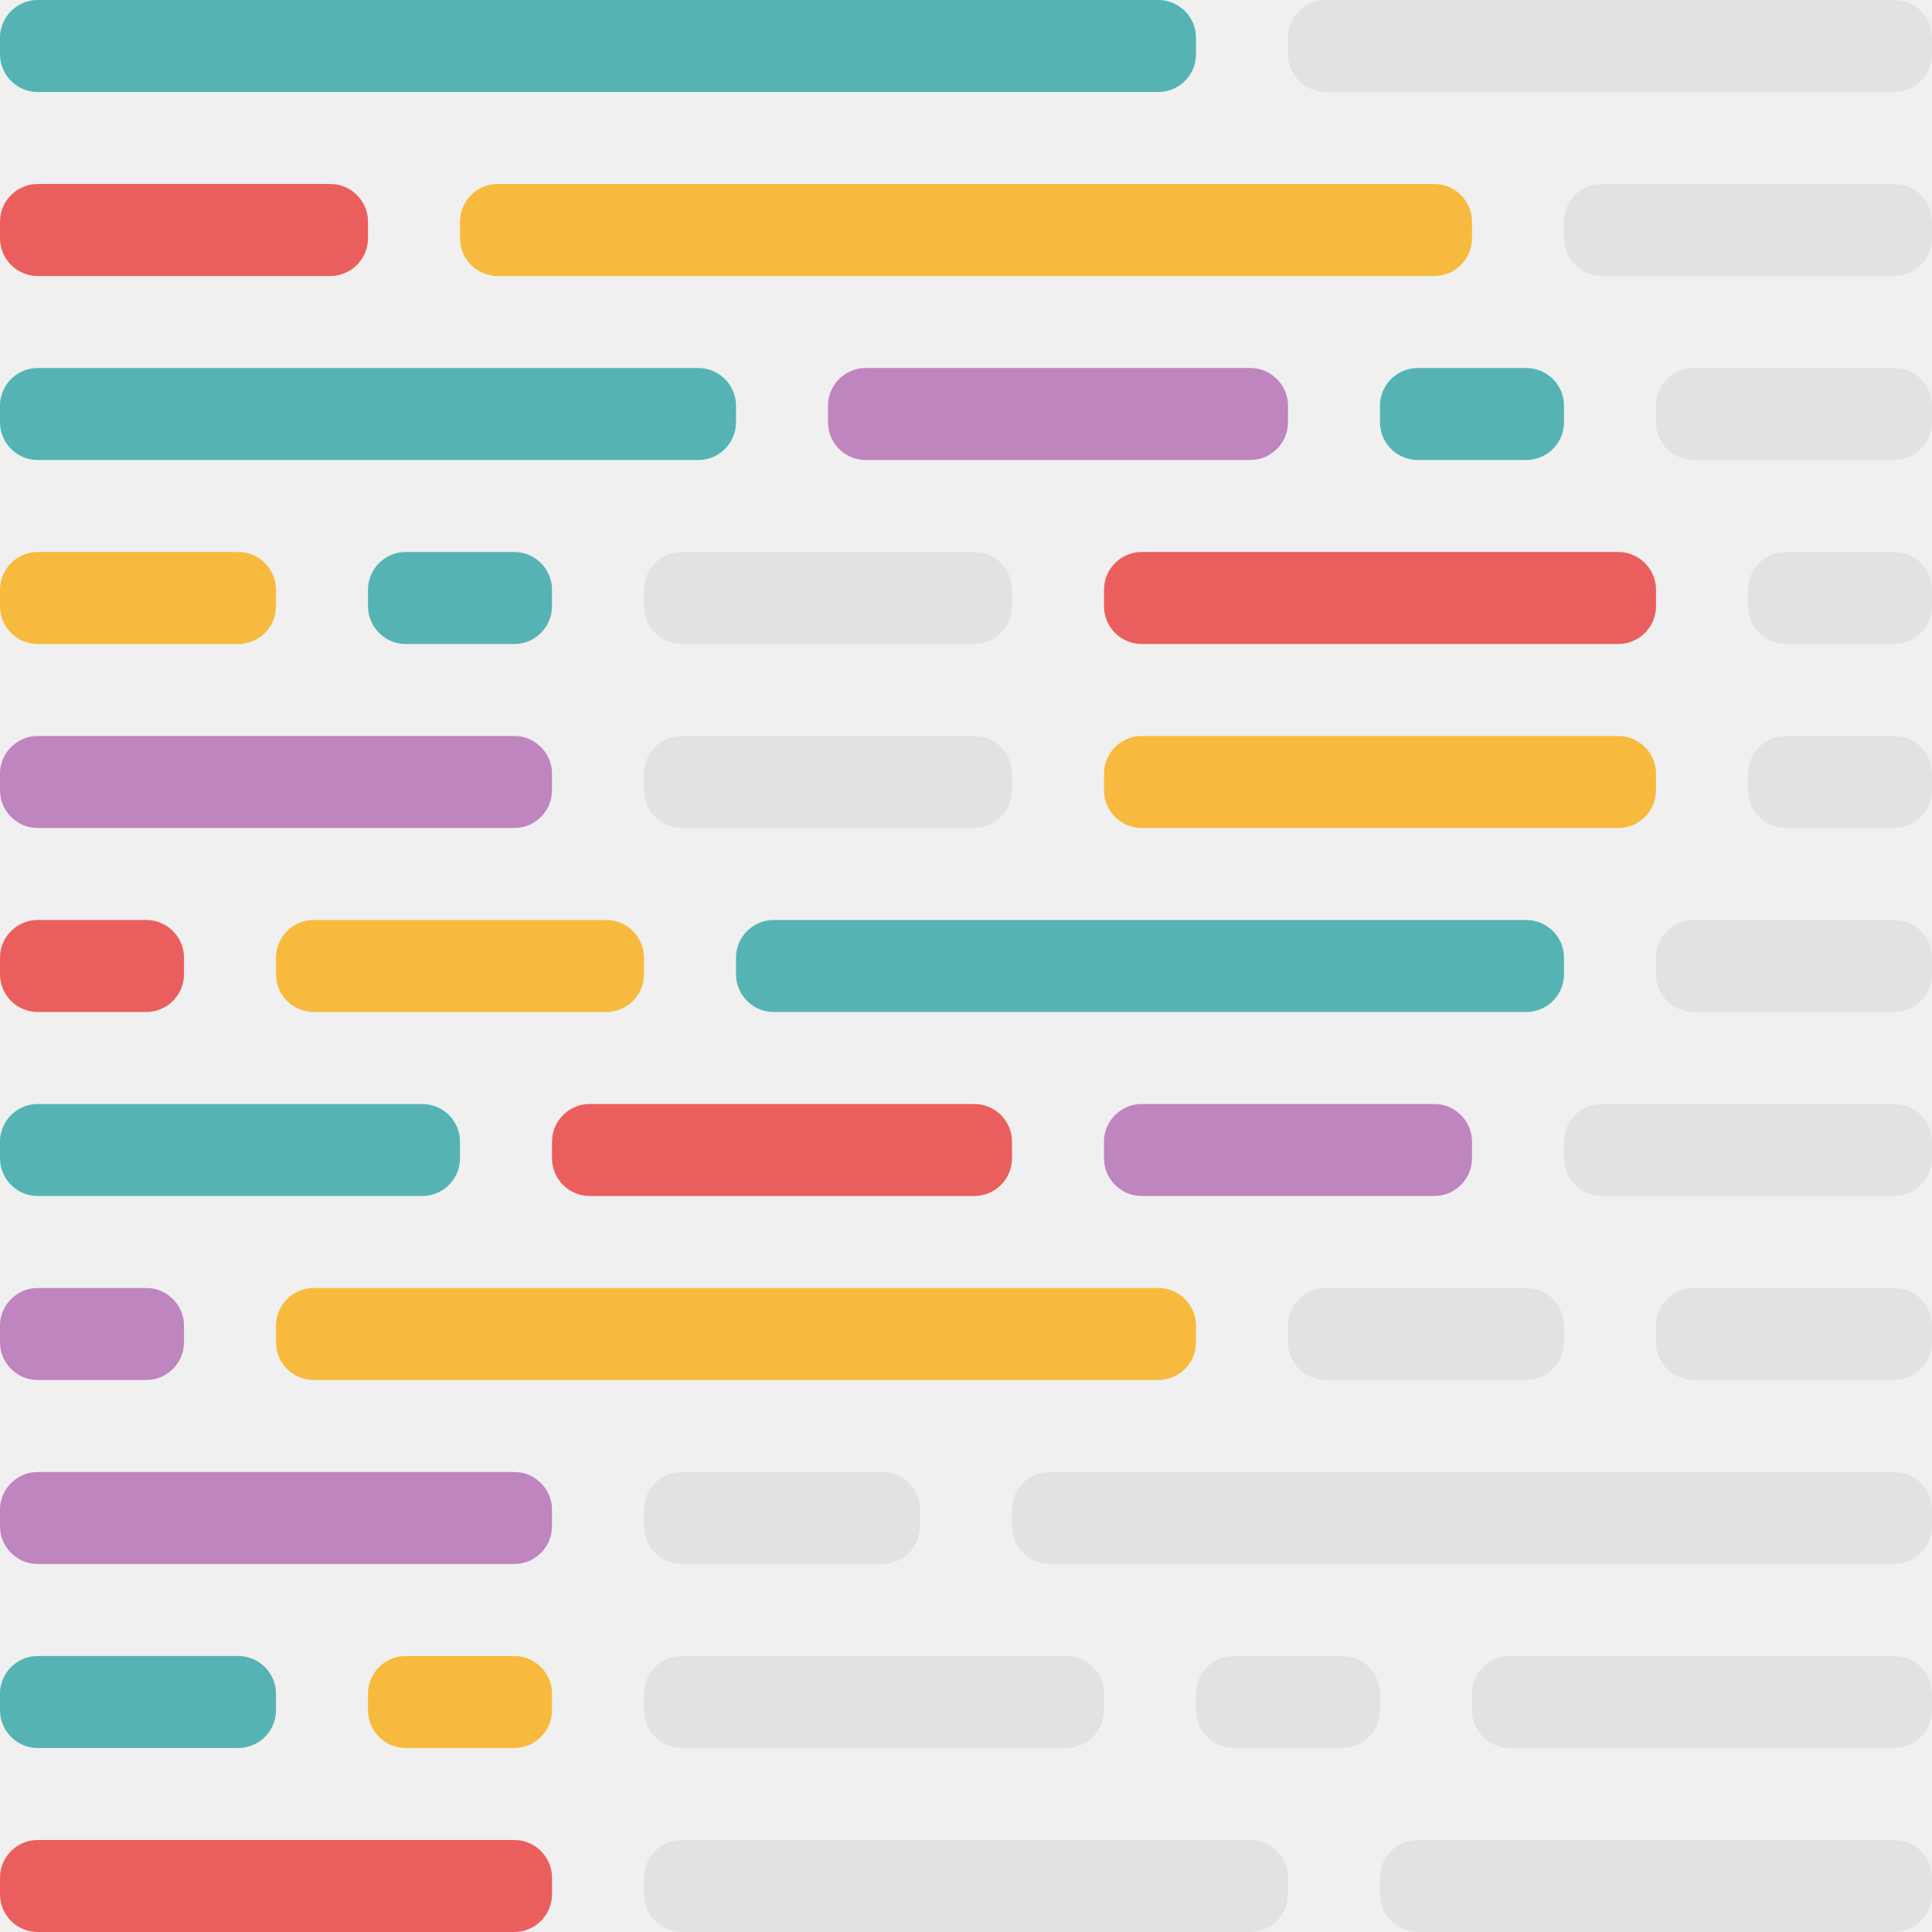
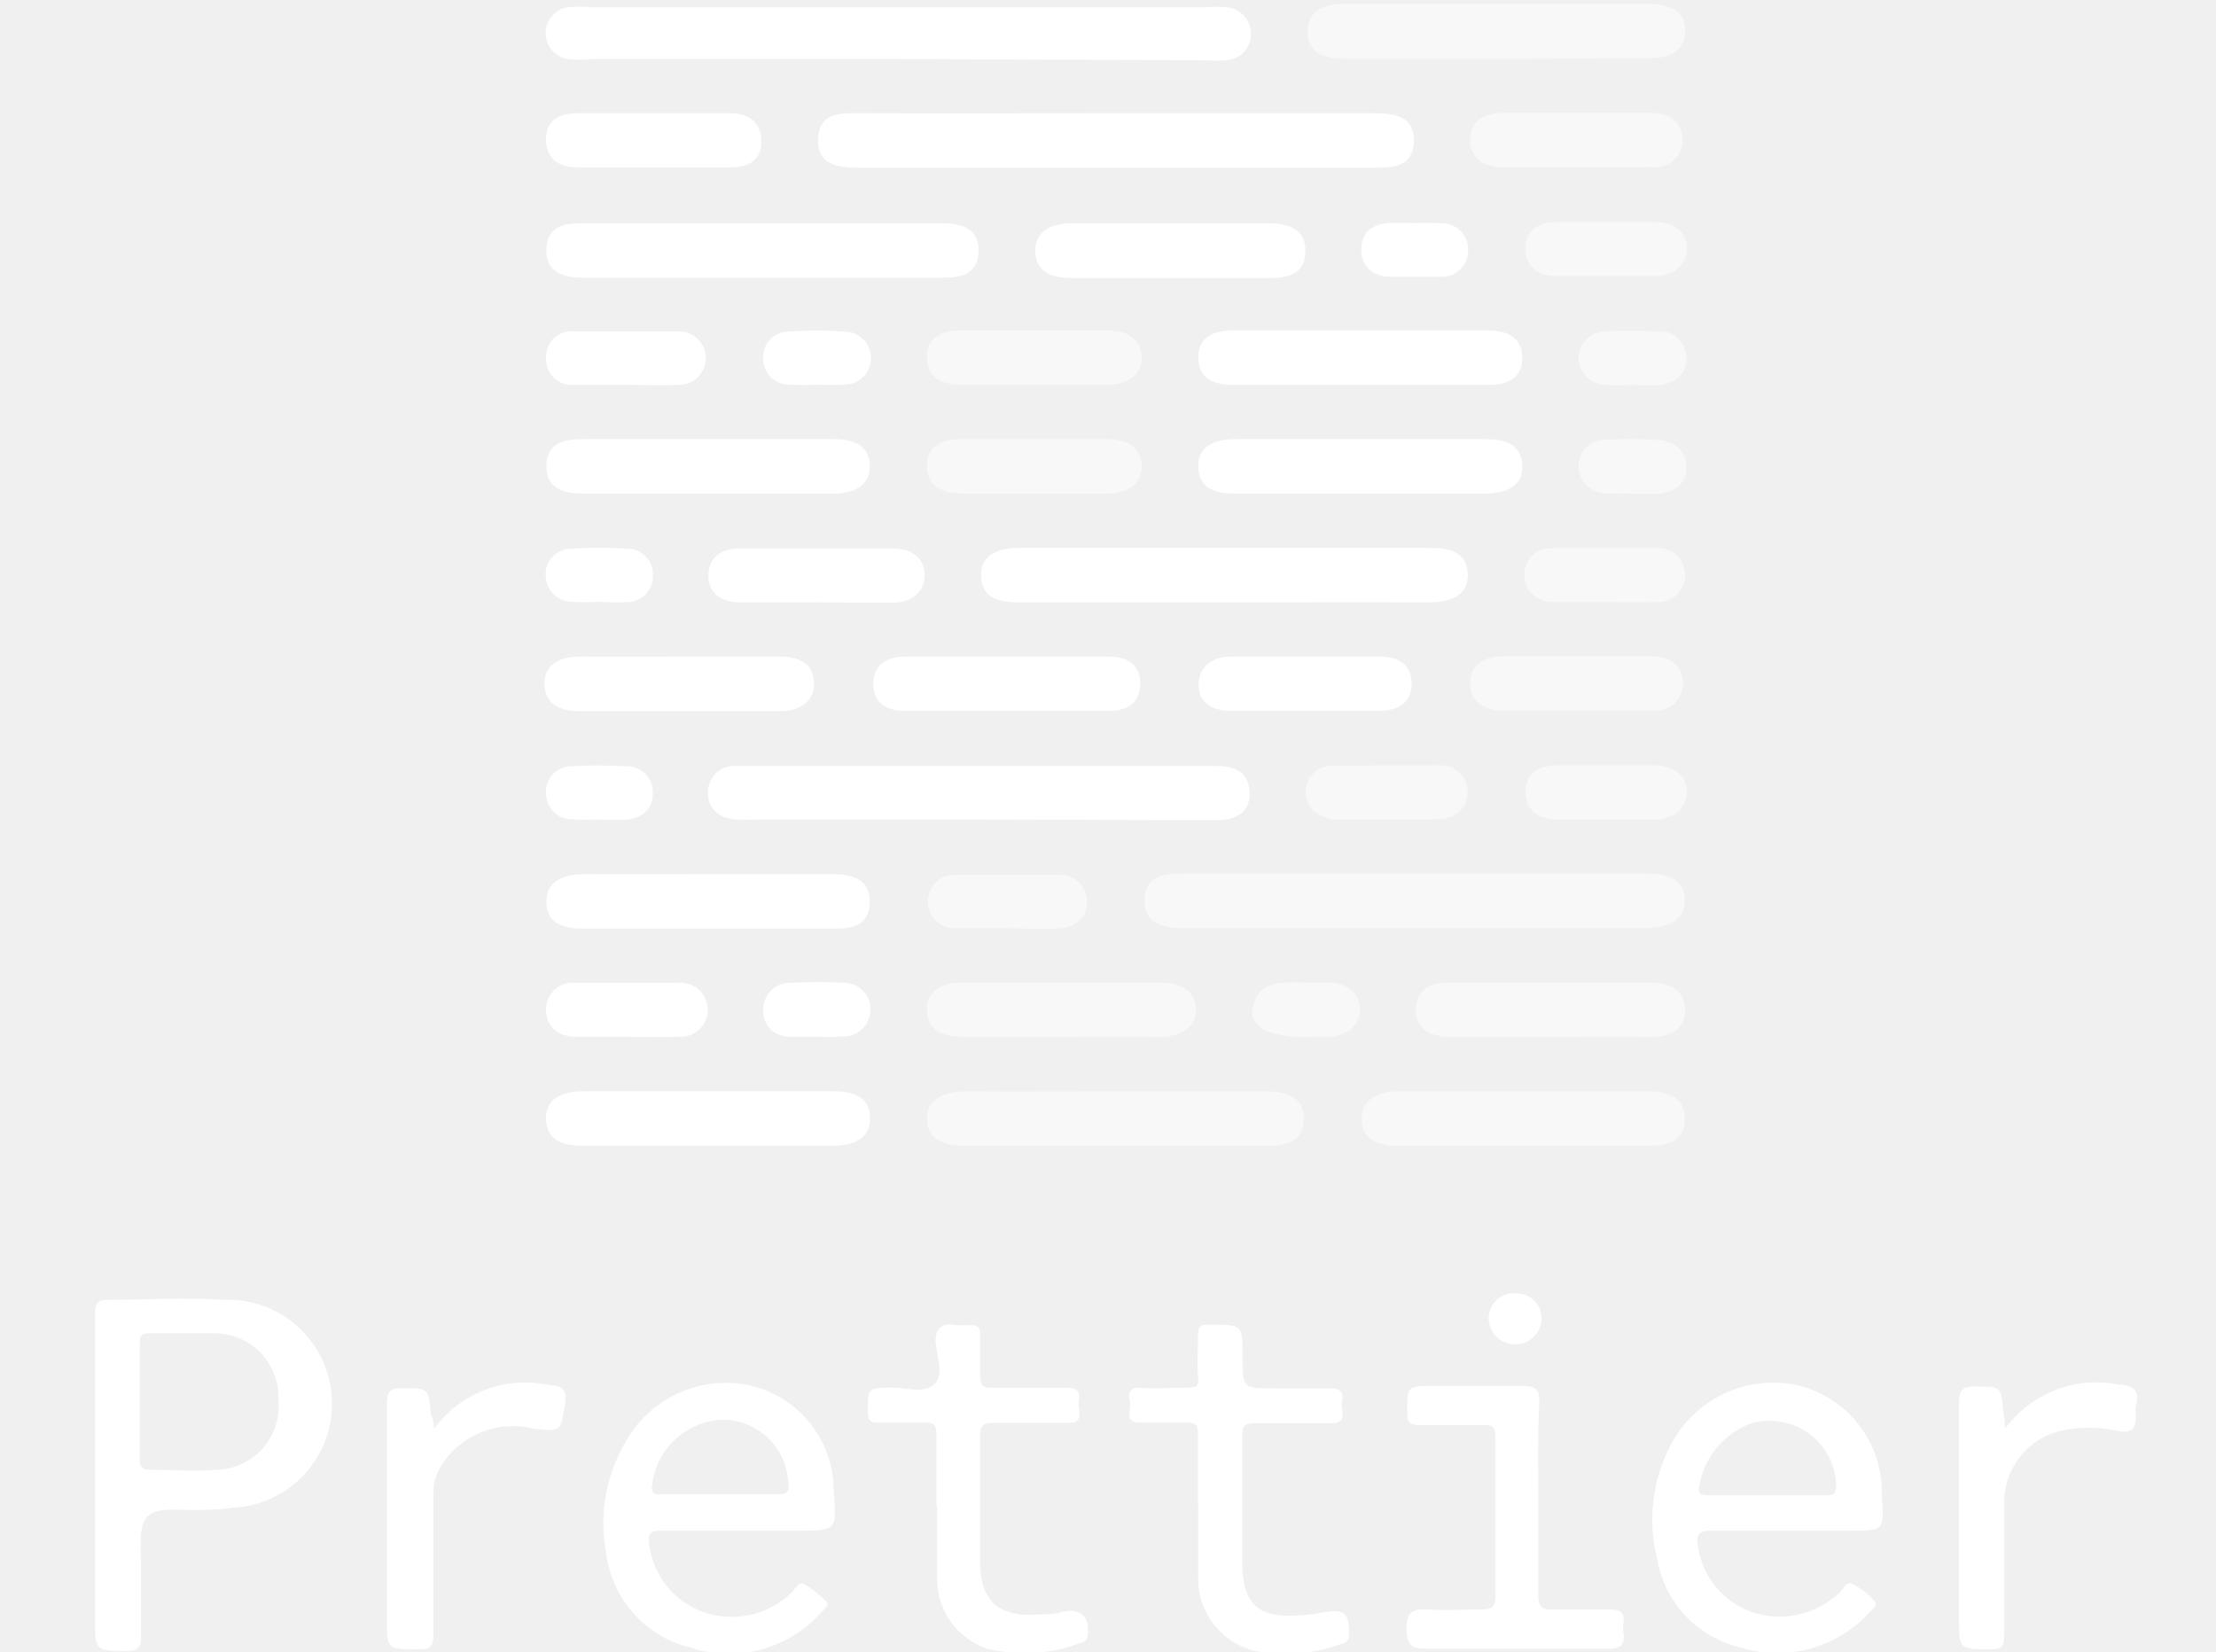
- <svg xmlns="http://www.w3.org/2000/svg" width="256px" height="256px" viewBox="0 0 256 256" version="1.1" preserveAspectRatio="xMidYMid">
-   <g>
-     <rect fill="#56B3B4" x="182.857" y="48.762" width="24.381" height="12.19" rx="5" />
-     <rect fill="#EA5E5E" x="0" y="243.81" width="73.143" height="12.19" rx="5" />
-     <rect fill="#BF85BF" x="146.286" y="146.286" width="48.762" height="12.19" rx="5" />
-     <rect fill="#EA5E5E" x="73.143" y="146.286" width="60.952" height="12.19" rx="5" />
-     <rect fill="#56B3B4" x="0" y="146.286" width="60.952" height="12.19" rx="5" />
-     <rect fill="#BF85BF" x="0" y="195.048" width="73.143" height="12.19" rx="5" />
-     <rect fill="#BF85BF" x="0" y="97.524" width="73.143" height="12.19" rx="5" />
-     <rect fill="#F7BA3E" x="60.952" y="24.381" width="134.095" height="12.19" rx="5" />
-     <rect fill="#EA5E5E" x="0" y="24.381" width="48.762" height="12.19" rx="5" />
-     <rect fill="#F7BA3E" x="48.762" y="219.429" width="24.381" height="12.19" rx="5" />
-     <rect fill="#56B3B4" x="48.762" y="73.143" width="24.381" height="12.19" rx="5" />
-     <rect fill="#56B3B4" x="0" y="219.429" width="36.571" height="12.19" rx="5" />
-     <rect fill="#F7BA3E" x="0" y="73.143" width="36.571" height="12.19" rx="5" />
-     <rect fill="#D0D4D8" opacity="0.5" x="158.476" y="219.429" width="24.381" height="12.19" rx="5" />
-     <rect fill="#D0D4D8" opacity="0.5" x="85.333" y="219.429" width="60.952" height="12.19" rx="5" />
-     <rect fill="#D0D4D8" opacity="0.5" x="195.048" y="219.429" width="60.952" height="12.19" rx="5" />
-     <rect fill="#56B3B4" x="97.524" y="121.905" width="109.714" height="12.19" rx="5" />
-     <rect fill="#F7BA3E" x="36.571" y="121.905" width="48.762" height="12.19" rx="5" />
-     <rect fill="#EA5E5E" x="0" y="121.905" width="24.381" height="12.19" rx="5" />
-     <rect fill="#BF85BF" x="109.714" y="48.762" width="60.952" height="12.19" rx="5" />
-     <rect fill="#56B3B4" x="0" y="48.762" width="97.524" height="12.19" rx="5" />
-     <rect fill="#F7BA3E" x="36.571" y="170.667" width="121.905" height="12.19" rx="5" />
-     <rect fill="#BF85BF" x="0" y="170.667" width="24.381" height="12.19" rx="5" />
-     <rect fill="#EA5E5E" x="146.286" y="73.143" width="73.143" height="12.19" rx="5" />
-     <rect fill="#F7BA3E" x="146.286" y="97.524" width="73.143" height="12.19" rx="5" />
-     <rect fill="#56B3B4" x="0" y="0" width="158.476" height="12.19" rx="5" />
-     <rect fill="#D0D4D8" opacity="0.5" x="170.667" y="0" width="85.333" height="12.19" rx="5" />
-     <rect fill="#D0D4D8" opacity="0.5" x="170.667" y="170.667" width="36.571" height="12.19" rx="5" />
-     <rect fill="#D0D4D8" opacity="0.5" x="219.429" y="170.667" width="36.571" height="12.19" rx="5" />
-     <rect fill="#D0D4D8" opacity="0.5" x="207.238" y="146.286" width="48.762" height="12.19" rx="5" />
-     <rect fill="#D0D4D8" opacity="0.5" x="207.238" y="24.381" width="48.762" height="12.19" rx="5" />
-     <rect fill="#D0D4D8" opacity="0.5" x="219.429" y="121.905" width="36.571" height="12.19" rx="5" />
-     <rect fill="#D0D4D8" opacity="0.5" x="219.429" y="48.762" width="36.571" height="12.19" rx="5" />
-     <rect fill="#D0D4D8" opacity="0.5" x="231.619" y="73.143" width="24.381" height="12.19" rx="5" />
-     <rect fill="#D0D4D8" opacity="0.5" x="231.619" y="97.524" width="24.381" height="12.19" rx="5" />
-     <rect fill="#D0D4D8" opacity="0.5" x="134.095" y="195.048" width="121.905" height="12.19" rx="5" />
-     <rect fill="#D0D4D8" opacity="0.5" x="85.333" y="195.048" width="36.571" height="12.19" rx="5" />
-     <rect fill="#D0D4D8" opacity="0.5" x="182.857" y="243.81" width="73.143" height="12.19" rx="5" />
-     <rect fill="#D0D4D8" opacity="0.5" x="85.333" y="243.81" width="85.333" height="12.19" rx="5" />
-     <rect fill="#D0D4D8" opacity="0.5" x="85.333" y="73.143" width="48.762" height="12.19" rx="5" />
-     <rect fill="#D0D4D8" opacity="0.5" x="85.333" y="97.524" width="48.762" height="12.19" rx="5" />
-   </g>
+ <svg xmlns="http://www.w3.org/2000/svg" viewBox="0 0 69.48 51.8">
+   <path d="M28.17 1.85h-9.62a3.21 3.21 0 0 1-.76 0 .82.82 0 0 1-.68-.85.81.81 0 0 1 .68-.77 3.21 3.21 0 0 1 .76 0h19.23a3.87 3.87 0 0 1 .68 0 .83.83 0 0 1 .76.88.82.82 0 0 1-.76.78 3.83 3.83 0 0 1-.68 0zM35 3.55h8.08c.65 0 1.28.1 1.25.89s-.63.82-1.25.82H26.91c-.66 0-1.29-.1-1.26-.9s.63-.82 1.25-.81c2.69.01 5.38 0 8.1 0zM30.66 25.7h-7a5.76 5.76 0 0 1-.59 0c-.52-.05-.88-.32-.87-.85a.82.82 0 0 1 .9-.83h15.08c.59 0 1 .24 1 .87s-.48.83-1.06.83z" fill="#fff" />
+   <path d="M44.31 29.11h-7.15c-.66 0-1.29-.13-1.28-.88s.6-.84 1.23-.84h14.48c.63 0 1.23.15 1.24.83s-.62.89-1.28.89c-2.41-.01-4.82 0-7.24 0z" fill="#fff" opacity=".5" />
+   <path d="M38.3 18.89h-6.29c-.62 0-1.23-.09-1.25-.82s.61-.89 1.26-.89h12.75c.62 0 1.23.09 1.25.82s-.61.89-1.26.89c-2.15-.01-4.31 0-6.46 0zM23.9 7h5.61c.64 0 1.2.16 1.17.89s-.56.82-1.16.82H18.3c-.64 0-1.2-.17-1.17-.9S17.69 7 18.29 7h5.61z" fill="#fff" />
+   <path d="M46.91 1.85h-4.68C41.59 1.86 41 1.7 41 1s.55-.89 1.19-.88h9.45c.65 0 1.22.18 1.2.87s-.6.85-1.24.84c-1.6 0-3.13.02-4.69.02zM35 34.22h4.6c.66 0 1.29.12 1.28.87s-.6.85-1.24.84H30.3c-.63 0-1.23-.15-1.24-.83s.62-.89 1.28-.88c1.56.02 3.12 0 4.66 0zm12.81 0h3.91c.62 0 1.12.24 1.11.88s-.48.83-1.07.83h-8c-.6 0-1.07-.25-1.07-.84s.49-.88 1.12-.87z" fill="#fff" opacity=".5" />
+   <path d="M42.62 12.07h-3.91c-.61 0-1.13-.16-1.14-.84s.51-.87 1.12-.87h7.9c.61 0 1.13.17 1.14.85s-.51.87-1.12.86zm-20.46 3.41h-3.83c-.64 0-1.21-.15-1.2-.87s.54-.84 1.15-.84h7.84c.61 0 1.15.17 1.15.84s-.56.88-1.19.87zm.08 11.93h3.84c.63 0 1.2.15 1.19.88s-.54.84-1.15.83h-7.84c-.61 0-1.14-.16-1.15-.83s.56-.88 1.2-.88c1.3.01 2.61 0 3.91 0zm20.5-13.64h3.82c.6 0 1.14.14 1.17.82s-.54.89-1.18.89h-7.81c-.6 0-1.14-.14-1.17-.82s.54-.89 1.18-.89zM22.11 35.93h-3.82c-.6 0-1.14-.14-1.17-.82s.54-.89 1.18-.89h7.81c.6 0 1.15.14 1.17.82s-.54.89-1.17.89zM36.73 7h3c.63 0 1.21.15 1.2.88s-.55.84-1.16.84h-6.15c-.61 0-1.15-.17-1.16-.84S33 7 33.66 7h3.07z" fill="#fff" />
+   <path d="M33.24 32.52h-3.06c-.62 0-1.13-.23-1.12-.87s.53-.84 1.15-.84h6.12c.62 0 1.16.2 1.17.83s-.55.89-1.2.88c-1.02-.02-2.04 0-3.06 0z" fill="#fff" opacity=".5" />
+   <path d="M31.61 22.29h-3.23c-.58 0-1-.23-1-.85s.46-.85 1-.85h6.37c.59 0 1 .23 1 .86s-.46.85-1 .84zm-10.17-1.7h3c.58 0 1.06.19 1.08.81s-.46.9-1.08.9h-6.28c-.58 0-1.06-.2-1.09-.82s.47-.89 1.09-.89c1.13.01 2.2 0 3.28 0z" fill="#fff" />
+   <path d="M48.64 32.52h-3.15c-.62 0-1.12-.25-1.1-.89s.5-.82 1.09-.82h6.29c.6 0 1.06.26 1.07.85s-.45.86-1.05.86c-1.05-.01-2.1 0-3.15 0zM32.38 12.07h-2.21c-.62 0-1.12-.23-1.11-.87s.47-.84 1.07-.84h4.59c.59 0 1.07.25 1.08.84s-.5.88-1.12.87z" fill="#fff" opacity=".5" />
+   <path d="M25.58 18.89h-2.37c-.56 0-1-.26-1-.83s.39-.86.95-.86h4.83c.55 0 1 .26 1 .83s-.44.87-1 .87zm15.3 3.4h-2.3c-.56 0-1-.25-1-.81s.42-.89 1-.89h4.68c.59 0 1 .24 1 .86s-.47.85-1.06.84z" fill="#fff" />
+   <path d="M49.46 22.29h-2.3c-.59 0-1.06-.26-1.07-.84s.45-.87 1-.87h4.68c.6 0 1 .29 1 .88a.87.87 0 0 1-1 .82zm-17.08-6.81h-2.21c-.62 0-1.12-.24-1.11-.87s.48-.84 1.07-.84h4.59c.6 0 1.07.25 1.08.84s-.5.88-1.12.87z" fill="#fff" opacity=".5" />
+   <path d="M20.5 5.25h-2.38c-.59 0-1-.26-1-.89s.45-.81 1-.81h4.75c.59 0 1 .27 1 .89s-.44.81-1 .81z" fill="#fff" />
+   <path d="M49.46 5.25h-2.3c-.59 0-1.06-.26-1.07-.85s.45-.86 1-.86h4.67c.6 0 1 .3 1 .88a.87.87 0 0 1-1 .82z" fill="#fff" opacity=".5" />
+   <path d="M19.56 32.51h-1.52c-.52 0-.94-.31-.92-.88a.83.83 0 0 1 .91-.81h3.22a.85.85 0 1 1 0 1.69c-.56.02-1.12 0-1.69 0z" fill="#fff" />
+   <path d="M31.55 29.11h-1.62a.84.84 0 1 1 0-1.68h3.23a.86.86 0 0 1 .93.81c0 .55-.39.86-.94.88s-1.06-.01-1.6-.01zm18.81-3.41h-1.53c-.59 0-1-.28-1-.87s.42-.83 1-.83h3.06c.56 0 1 .29 1 .83s-.44.87-1 .87zm-6.9 0h-1.53c-.53 0-1-.32-1-.87a.83.83 0 0 1 .9-.82C43 24 44 24 45.11 24a.84.84 0 0 1 .91.82c0 .55-.39.85-.94.87s-1.08.01-1.62.01z" fill="#fff" opacity=".5" />
+   <path d="M19.69 12.07H18a.81.81 0 0 1-.88-.84.8.8 0 0 1 .87-.84h3.3a.84.84 0 1 1 0 1.68c-.52.02-1.06 0-1.6 0z" fill="#fff" />
+   <path d="M50.36 8.66h-1.53c-.59 0-1-.28-1-.87s.42-.83 1-.83h3.06c.56 0 1 .29 1 .83s-.44.87-1 .87zm-.06 10.22h-1.61a.86.86 0 0 1-.9-.84.83.83 0 0 1 .88-.85h3.23a.85.85 0 0 1 .94.88.86.86 0 0 1-.92.81c-.54.02-1.08 0-1.62 0zm-9.41 13.64c-1.09 0-1.73-.33-1.62-.89.17-.91.92-.83 1.61-.82h.76c.56 0 1 .3 1 .84s-.41.84-1 .86z" fill="#fff" opacity=".5" />
+   <path d="M25.63 32.51h-.84c-.52 0-.87-.33-.86-.86a.83.83 0 0 1 .89-.83 14.4 14.4 0 0 1 1.61 0 .82.82 0 0 1 .86.85.84.84 0 0 1-.9.83c-.25.03-.5.01-.76.01zm-6.81-6.82a5.87 5.87 0 0 1-.94 0 .81.81 0 0 1-.76-.87.79.79 0 0 1 .76-.79 13.76 13.76 0 0 1 1.7 0 .82.82 0 0 1 .89.84c0 .53-.37.8-.89.84h-.76zM44.35 7a8 8 0 0 1 .85 0 .82.82 0 0 1 .83.88.81.81 0 0 1-.83.8h-1.6c-.53 0-.94-.31-.92-.88s.39-.78.91-.81h.76zM18.76 18.87a5.89 5.89 0 0 1-.84 0 .82.82 0 0 1-.81-.82.79.79 0 0 1 .78-.84 11.75 11.75 0 0 1 1.78 0 .79.79 0 0 1 .8.82.81.81 0 0 1-.78.85 7.21 7.21 0 0 1-.93-.01zm6.82-6.81a5.87 5.87 0 0 1-.84 0 .81.81 0 0 1-.81-.82.79.79 0 0 1 .78-.84 11.62 11.62 0 0 1 1.77 0 .83.83 0 0 1 0 1.66 7.22 7.22 0 0 1-.9 0z" fill="#fff" />
+   <path d="M51.18 15.47a8 8 0 0 1-.85 0 .87.87 0 0 1-.84-.81.84.84 0 0 1 .86-.87 13 13 0 0 1 1.53 0c.56 0 1 .31 1 .86s-.42.83-1 .84h-.68zm0-3.4a7.85 7.85 0 0 1-.84 0 .87.87 0 0 1-.85-.81.84.84 0 0 1 .86-.87 13 13 0 0 1 1.53 0 .86.86 0 0 1 1 .85c0 .55-.42.84-1 .85z" fill="#fff" opacity=".5" />
+   <path d="M37.56 47.16v-2.2c0-.26-.07-.36-.34-.35h-1.49c-.49 0-.26-.4-.3-.63s-.08-.49.32-.46.92 0 1.38 0 .46-.06.43-.41 0-.79 0-1.18.1-.39.4-.39c1 0 1 0 1 1s0 1 1 1h1.79c.4 0 .35.25.32.47s.2.63-.33.62h-2.38c-.3 0-.42.06-.41.39v4c0 1.34.58 1.75 1.84 1.63a5.51 5.51 0 0 0 .71-.09c.64-.11.81 0 .8.71 0 .22-.14.25-.28.29a5 5 0 0 1-2.52.24 2.32 2.32 0 0 1-1.93-2.41v-2.2zm-8.2.05v-2.25c0-.26-.07-.36-.35-.35h-1.43c-.24 0-.36 0-.37-.33 0-.77 0-.75.74-.77.46 0 1 .2 1.33-.09s.1-.85.06-1.28.15-.67.62-.59a2.36 2.36 0 0 0 .46 0c.26 0 .32.09.31.33v1.22c0 .4.12.43.44.42h2.3c.44 0 .37.25.35.49s.19.62-.34.61h-2.31c-.32 0-.44.06-.44.42v3.89c0 1.3.58 1.82 1.94 1.69.22 0 .44 0 .66-.08.57-.11.85.16.77.75 0 .18-.15.21-.28.25a4.9 4.9 0 0 1-2.86.16 2.3 2.3 0 0 1-1.58-2.22v-2.26zM48.23 47v3c0 .4.12.49.49.47h1.74c.38 0 .49.12.44.46a.57.57 0 0 0 0 .26c.06.39-.08.52-.5.51h-5.68c-.49 0-.61-.12-.62-.61s.16-.66.65-.62 1.13 0 1.69 0c.31 0 .45-.05.45-.41v-5c0-.29-.09-.38-.37-.37h-2c-.32 0-.4-.09-.4-.4 0-.83 0-.83.84-.83h2.76c.48 0 .56.15.54.57-.05 1.02-.03 1.97-.03 2.97zm-34.62-2.2a3.55 3.55 0 0 1 3.64-1.36c.32 0 .54.1.47.57-.15.89-.11.89-1 .79a2.65 2.65 0 0 0-2.91 1.2 1.55 1.55 0 0 0-.22.82v4.45c0 .36-.1.45-.46.45-1 0-1 0-1-.93v-6.75c0-.4.09-.52.5-.51.81 0 .81 0 .88.83.06.1.08.21.1.44zm49.26 0a3.54 3.54 0 0 1 3.56-1.38c.43 0 .68.18.54.66a1.09 1.09 0 0 0 0 .31c0 .39-.12.6-.61.47a4.15 4.15 0 0 0-1.72 0 2.31 2.31 0 0 0-1.8 2.14v4.29c0 .34-.09.43-.42.43-1 0-1 0-1-1v-6.7c0-.42.1-.55.53-.54.8 0 .8 0 .86.8.04.15.04.25.06.52zm-15.34-4.24a.78.78 0 0 1 .8.86.83.83 0 0 1-1.65 0 .78.78 0 0 1 .85-.86zM7 40.76c-1.19-.08-2.39 0-3.58 0-.37 0-.44.12-.44.46v9.55c0 1 0 1 1 1 .38 0 .45-.14.44-.48V49.1c0-.56-.09-1.28.22-1.56s.94-.18 1.49-.19c.14 0 .78 0 1.16-.07A3.24 3.24 0 0 0 7 40.76zm-.2 5.33c-.69.06-1.39 0-2.09 0-.29 0-.34-.12-.33-.37v-1.78-1.74c0-.27 0-.41.35-.39h2a2 2 0 0 1 2 2.08 2 2 0 0 1-1.97 2.2zM53.66 48H58c1.08 0 1.08 0 1-1.1a3.44 3.44 0 0 0-2.64-3.46 3.62 3.62 0 0 0-4 1.92 5.05 5.05 0 0 0-.4 3.54 3.45 3.45 0 0 0 2.64 2.77 3.91 3.91 0 0 0 4-1.09c.09-.1.29-.24.18-.37a2.5 2.5 0 0 0-.68-.53c-.22-.12-.3.16-.43.27a2.73 2.73 0 0 1-2.72.61 2.56 2.56 0 0 1-1.7-2c-.06-.32-.11-.56.41-.56zm-.39-1.35a2.55 2.55 0 0 1 1.59-2 2.08 2.08 0 0 1 2.71 1.95c0 .3-.15.29-.34.29h-3.67c-.14-.03-.31.04-.29-.24zM20.7 48H25c1.24 0 1.24 0 1.14-1.26a3.39 3.39 0 0 0-2.69-3.31 3.61 3.61 0 0 0-3.85 1.81 5 5 0 0 0-.6 3.43 3.5 3.5 0 0 0 2.66 3 3.88 3.88 0 0 0 4.11-1.13c.08-.08.23-.22.16-.29a3 3 0 0 0-.71-.57c-.19-.1-.28.15-.39.25a2.69 2.69 0 0 1-2.81.61 2.58 2.58 0 0 1-1.67-2.15c-.03-.28.04-.39.35-.39zm-.25-1.48a2.32 2.32 0 0 1 2.18-2 2.06 2.06 0 0 1 2.08 1.92c.07.37-.05.43-.38.42H20.76c-.26.02-.36-.04-.31-.33z" fill="#fff" />
</svg>
